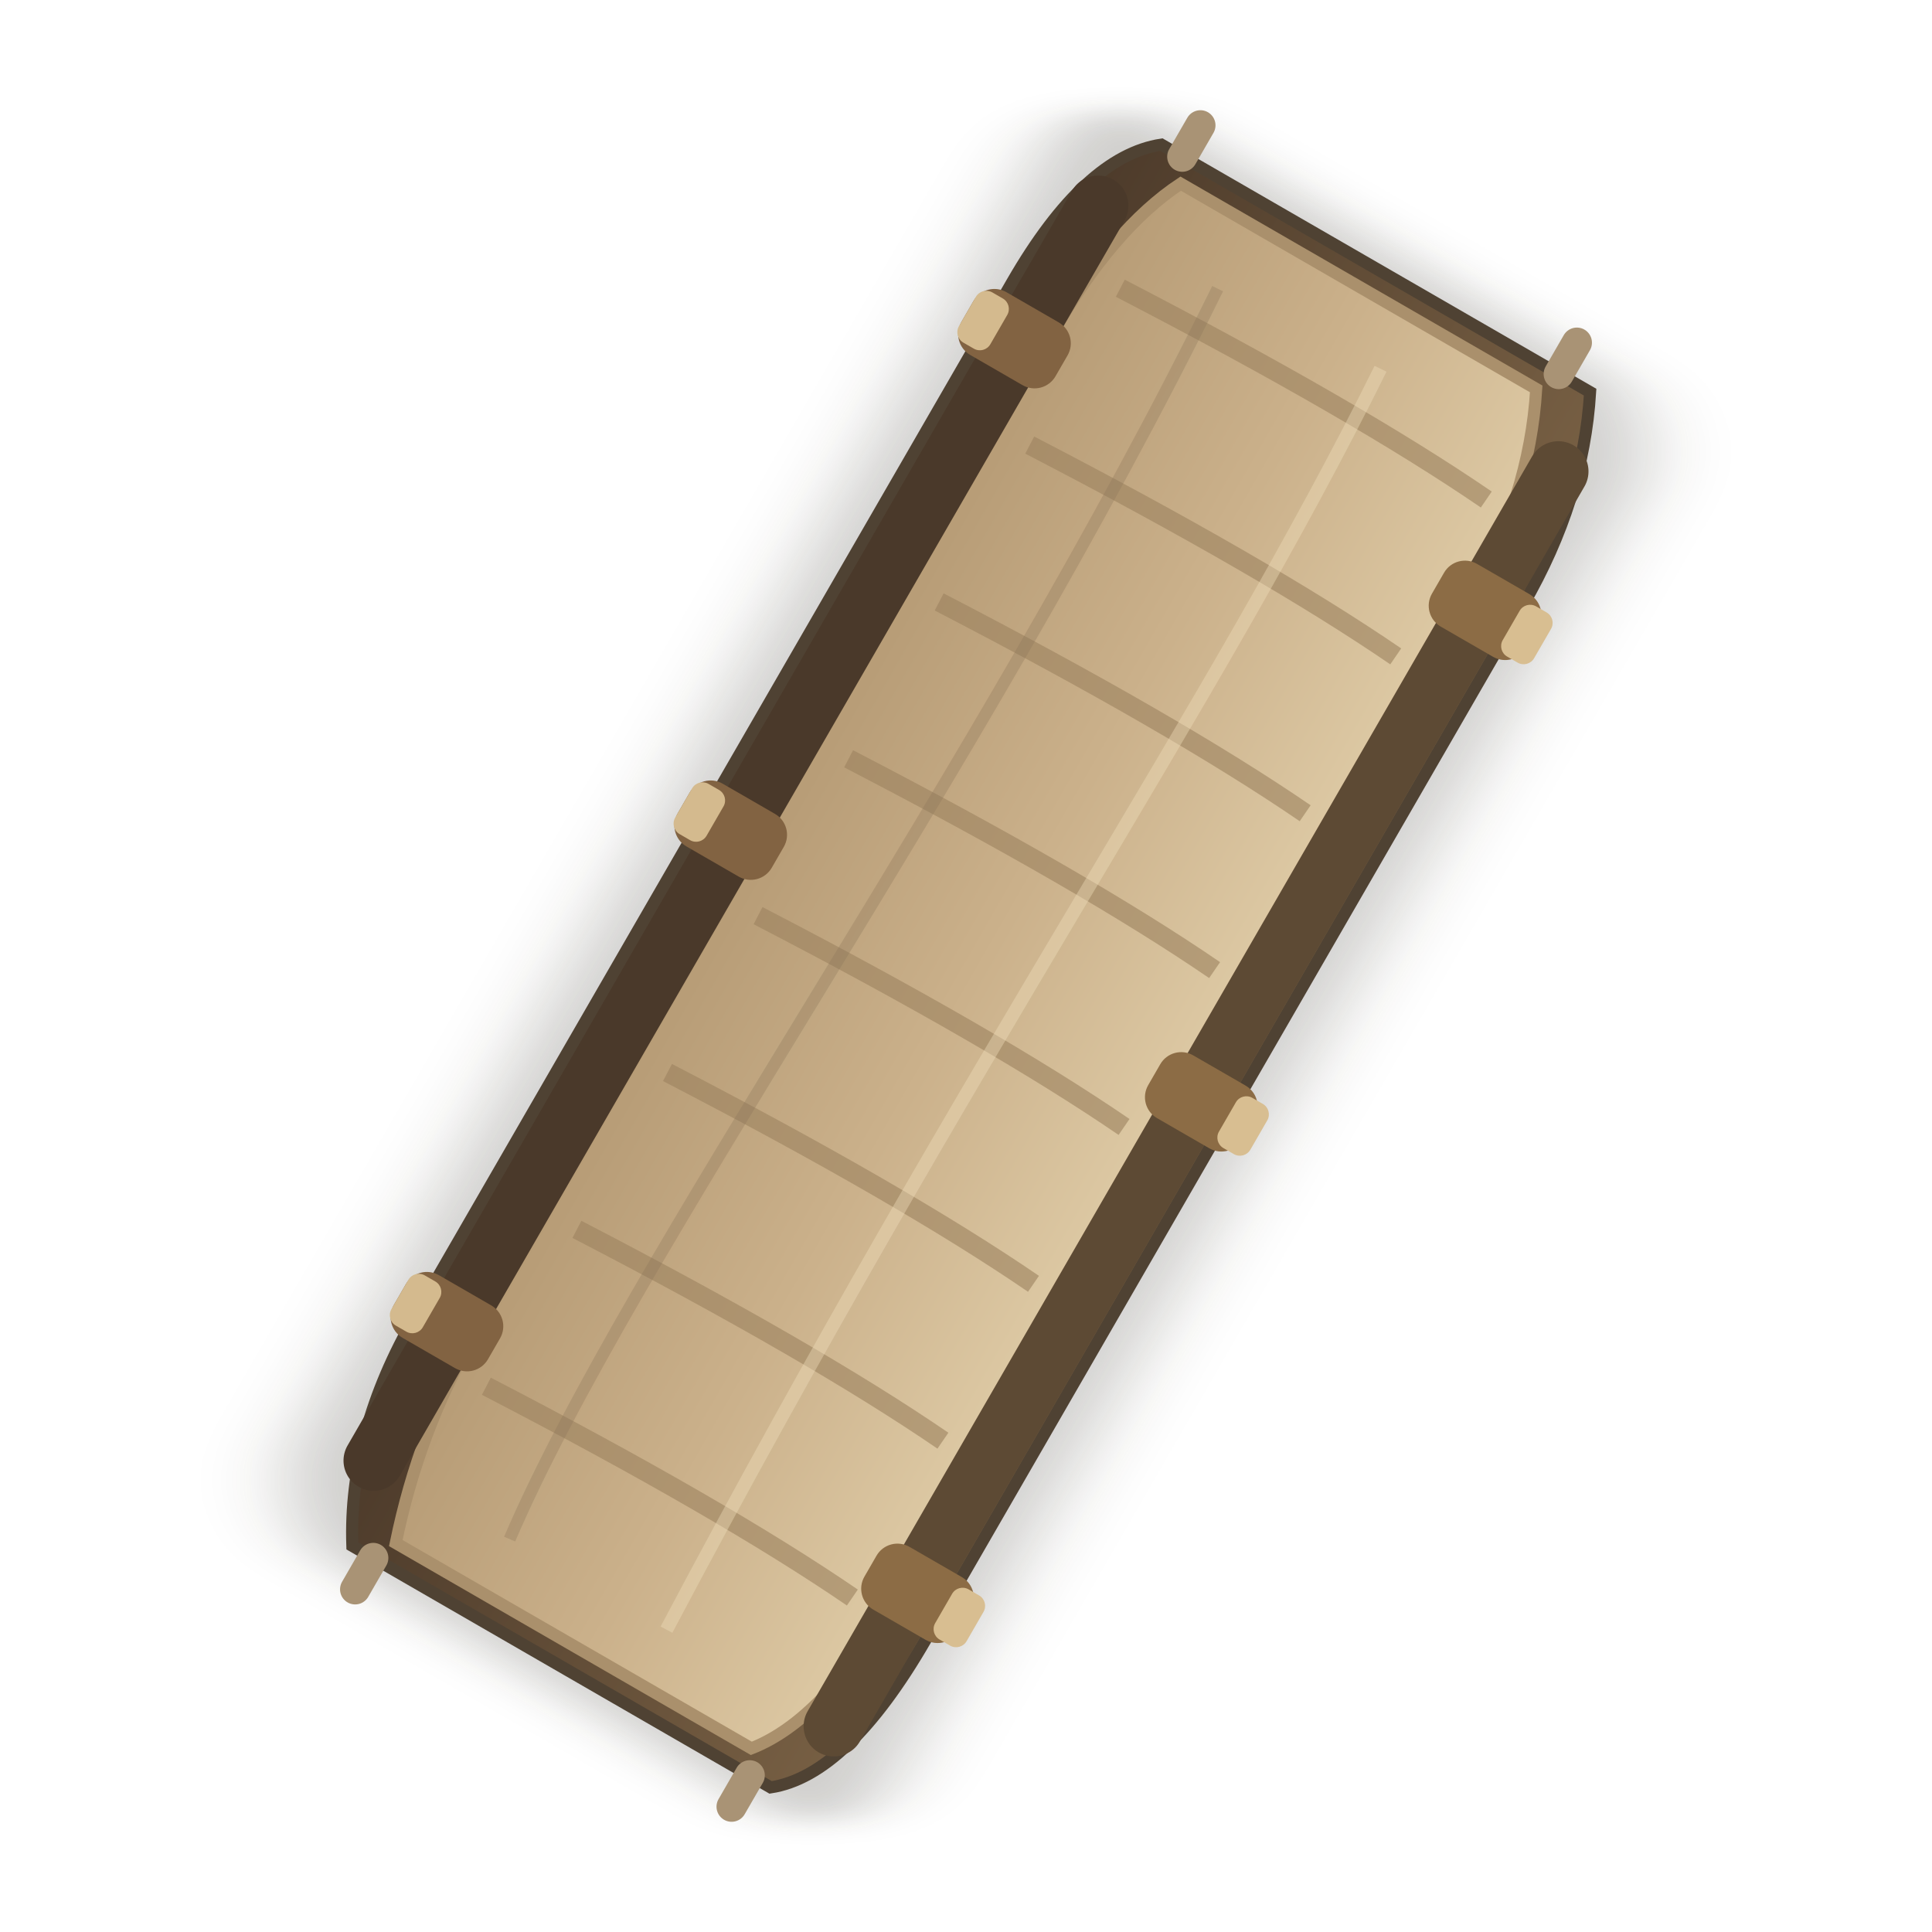
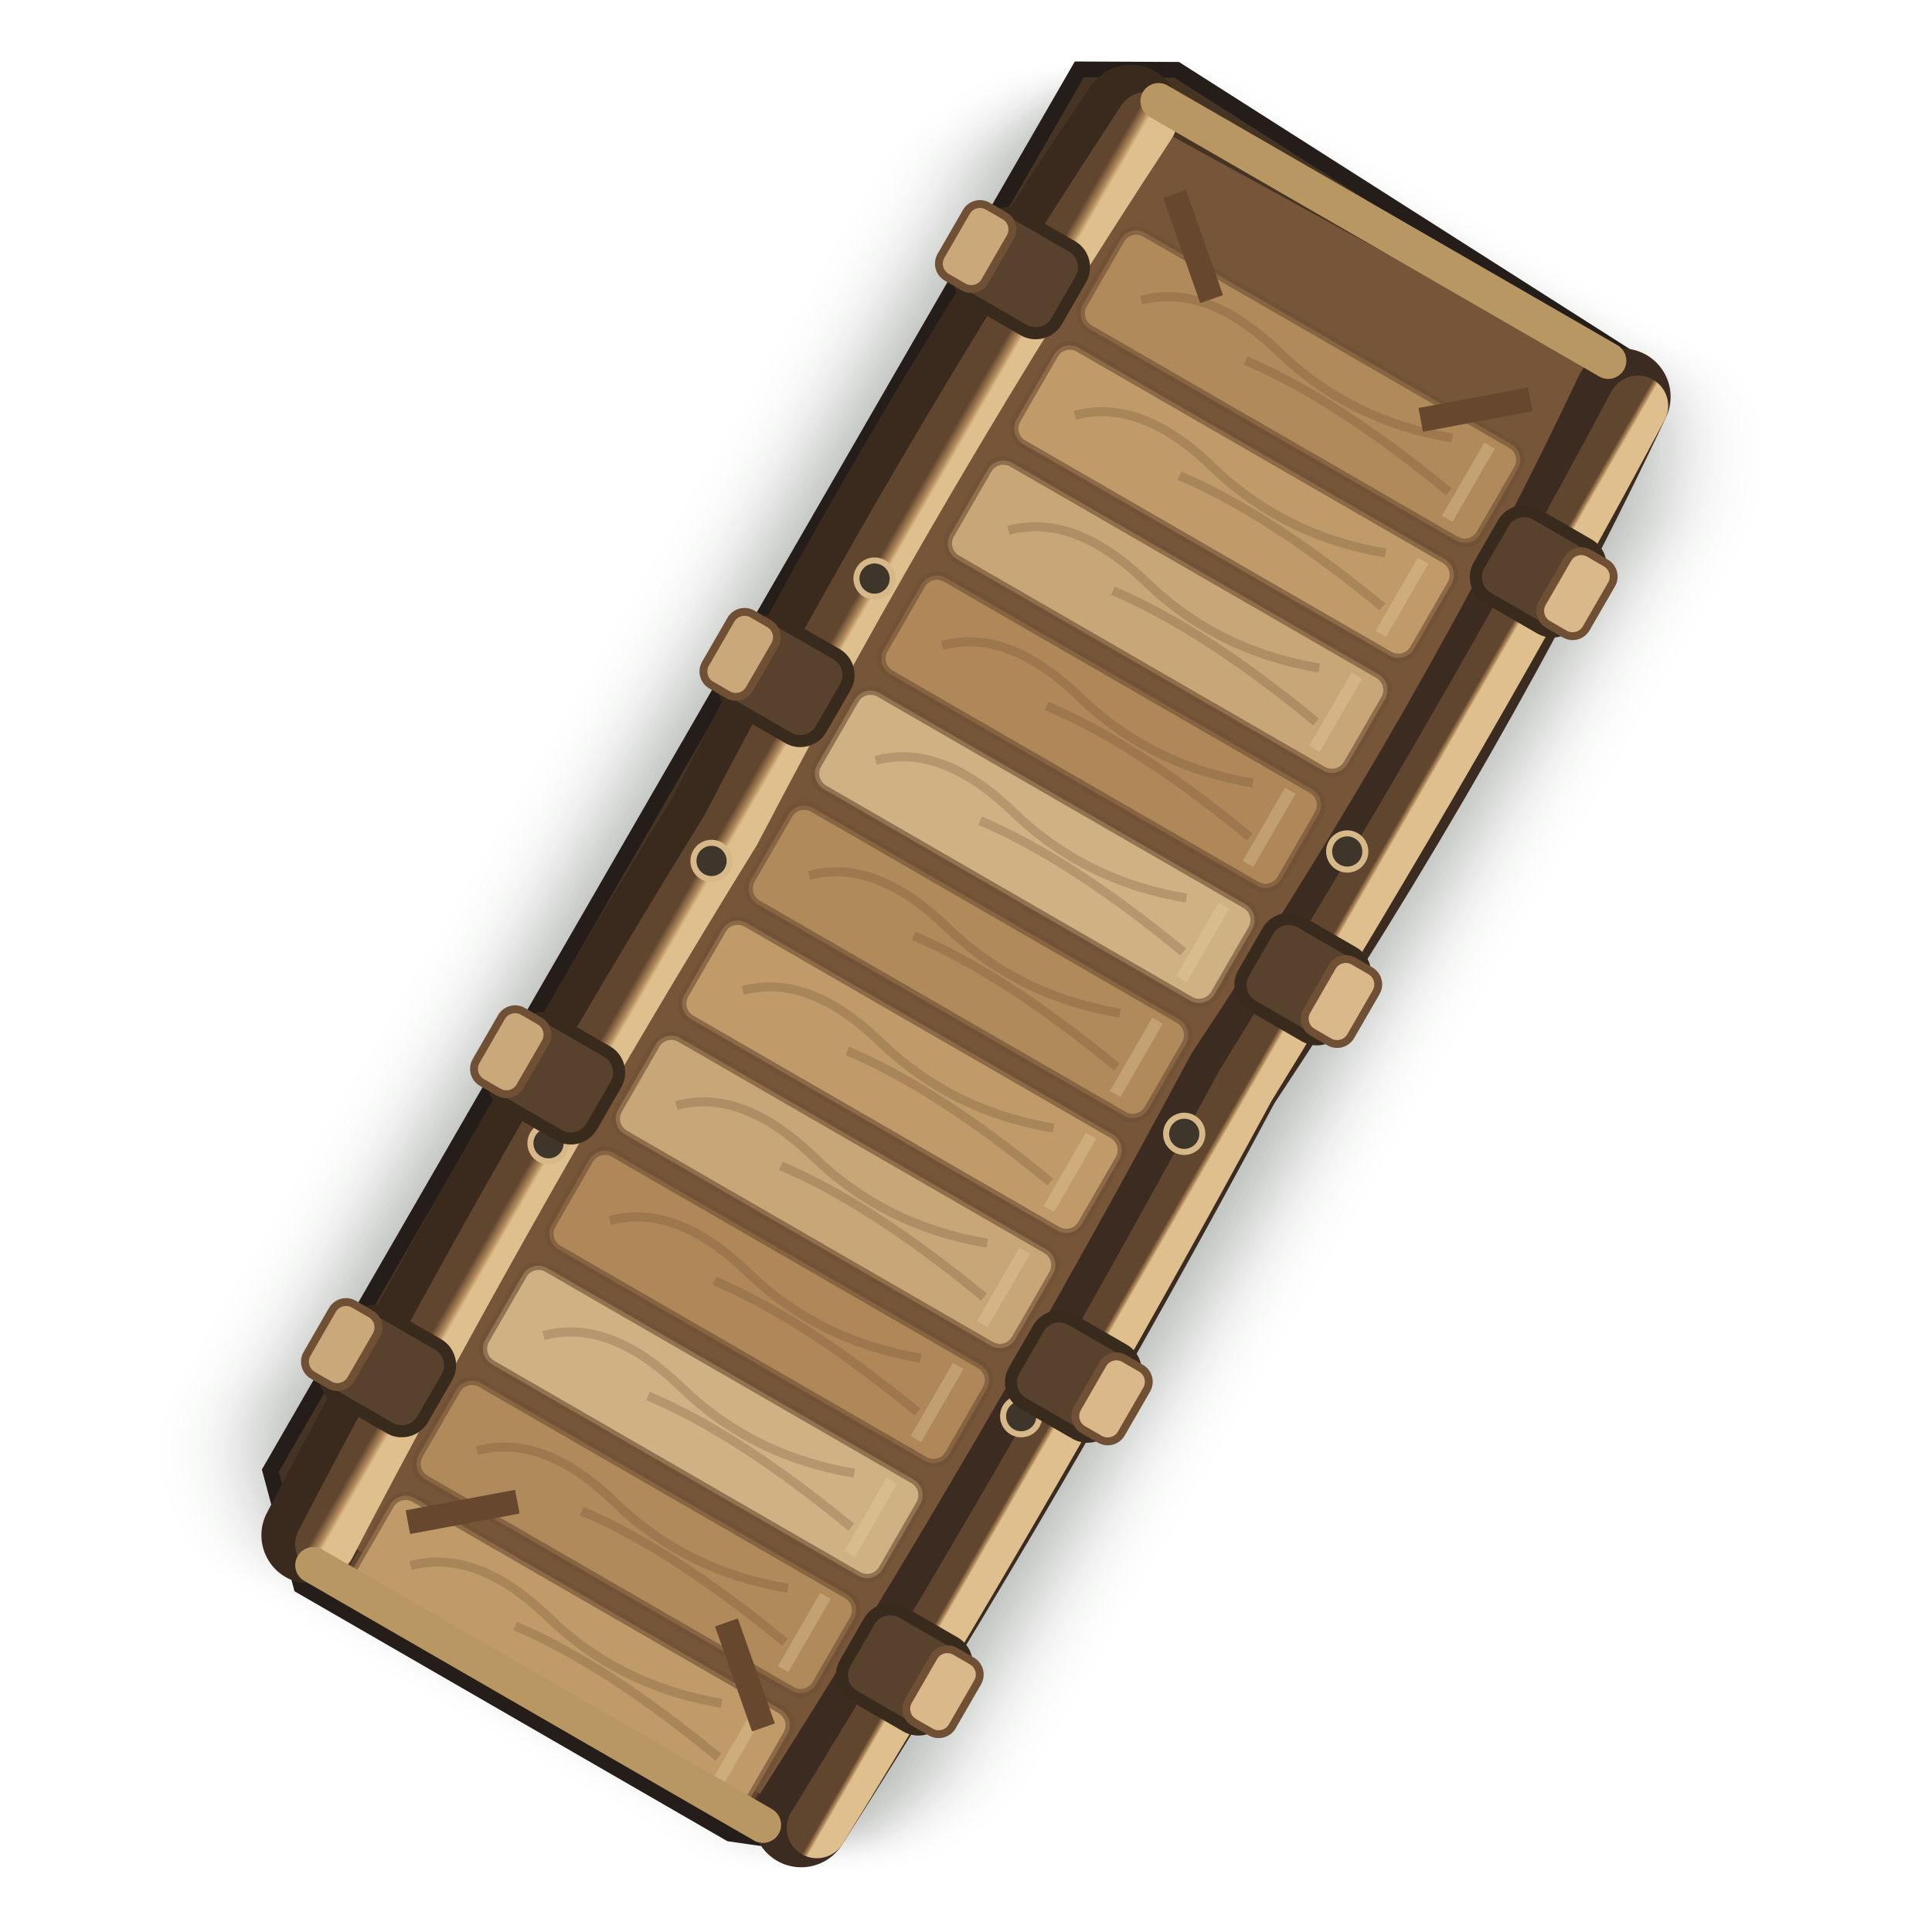
<svg xmlns="http://www.w3.org/2000/svg" width="640" height="640" viewBox="-80 -80 160 160">
  <defs>
    <linearGradient id="deck" x1="0" y1="0" x2="0" y2="1">
-       <stop offset="0" stop-color="#ddc9a4" />
-       <stop offset=".48" stop-color="#cbb18b" />
-       <stop offset="1" stop-color="#b79c76" />
-     </linearGradient>
-     <linearGradient id="edge" x1="0" y1="0" x2="0" y2="1">
-       <stop offset="0" stop-color="#786044" />
-       <stop offset="1" stop-color="#4c3a2a" />
+       <stop offset="0" stop-color="#e5c99c" />
+       <stop offset=".5" stop-color="#bb9464" />
+       <stop offset="1" stop-color="#96714c" />
    </linearGradient>
    <linearGradient id="rail" x1="0" y1="0" x2="0" y2="1">
-       <stop offset="0" stop-color="#e0c69b" />
-       <stop offset="1" stop-color="#9b7b53" />
+       <stop offset="0" stop-color="#e0bf8e" />
+       <stop offset=".34" stop-color="#b28a5c" />
+       <stop offset="1" stop-color="#61462f" />
    </linearGradient>
-     <filter id="shade" x="-20%" y="-40%" width="140%" height="190%">
-       <feGaussianBlur stdDeviation="2.5" />
+     <filter id="shade" x="-30%" y="-50%" width="160%" height="200%">
+       <feGaussianBlur stdDeviation="2.7" />
    </filter>
  </defs>
  <g transform="rotate(120)">
-     <rect x="-69" y="-28.5" width="138" height="57" rx="8" fill="#2c281e" opacity=".22" filter="url(#shade)" />
-     <path d="M-67 -21 Q-59 -25 -49 -25 H50 Q63 -25 67 -20 V20 Q59 25 48 25 H-51 Q-63 25 -67 20Z" fill="url(#edge)" stroke="#4f4233" stroke-width="1" />
-     <path d="M-65 -17 Q-57 -21 -47 -21 H49 Q60 -21 65 -17 V17 Q56 20 47 20 H-49 Q-59 20 -65 17 Z" fill="url(#deck)" stroke="#aa906c" stroke-width="1" />
-     <path d="M-55 -18 Q-56 -5 -55 17" fill="none" stroke="#9c835f" stroke-opacity=".62" stroke-width="1.6" />
-     <path d="M-40 -18 Q-41 -5 -40 17" fill="none" stroke="#9c835f" stroke-opacity=".62" stroke-width="1.6" />
-     <path d="M-25 -18 Q-26 -5 -25 17" fill="none" stroke="#9c835f" stroke-opacity=".62" stroke-width="1.6" />
-     <path d="M-10 -18 Q-11 -5 -10 17" fill="none" stroke="#9c835f" stroke-opacity=".62" stroke-width="1.6" />
-     <path d="M5 -18 Q4 -5 5 17" fill="none" stroke="#9c835f" stroke-opacity=".62" stroke-width="1.6" />
-     <path d="M20 -18 Q19 -5 20 17" fill="none" stroke="#9c835f" stroke-opacity=".62" stroke-width="1.6" />
-     <path d="M35 -18 Q34 -5 35 17" fill="none" stroke="#9c835f" stroke-opacity=".62" stroke-width="1.6" />
-     <path d="M50 -18 Q49 -5 50 17" fill="none" stroke="#9c835f" stroke-opacity=".62" stroke-width="1.6" />
-     <path d="M-60 -5 C-29 -7 6 -4 60 -6" stroke="#f1dfbc" stroke-opacity=".40" stroke-width="1.1" fill="none" />
-     <path d="M-59 10 C-14 7 35 12 60 9" stroke="#8c765a" stroke-opacity=".32" stroke-width="1" fill="none" />
-     <path d="M-60 -22 H60" stroke="#5d4a34" stroke-width="5" stroke-linecap="round" />
-     <path d="M-60 -24 H60" stroke="url(#rail)" stroke-width="3.1" stroke-linecap="round" />
-     <path d="M-60 22 H60" stroke="#4a392a" stroke-width="5" stroke-linecap="round" />
-     <path d="M-60 20 H60" stroke="url(#rail)" stroke-width="3.1" stroke-linecap="round" />
+     <path d="M-70 -20 Q-72 -28 -60 -31 H60 Q73 -28 70 -20 L70 24 Q65 33 58 32 H-59 Q-73 28 -70 20Z" fill="#283028" opacity=".34" filter="url(#shade)" />
+     <path d="M-71 -24 L70 -24 L72 -19 L72 22 L65 29 L-69 29 L-73 22Z" fill="#453323" stroke="#241d19" stroke-width="1.3" />
+     <path d="M-69 -24 L68 -24 L67 22 L-68 22 Z" fill="#765539" />
    <g>
-       <rect x="-50" y="-27" width="6" height="9" rx="2" fill="#8c6c45" />
-       <rect x="-49.4" y="-28" width="4.8" height="3" rx="1" fill="#d8be91" />
-       <rect x="-50" y="18" width="6" height="9" rx="2" fill="#826342" />
-       <rect x="-49.4" y="24" width="4.8" height="3" rx="1" fill="#d4ba8e" />
+       <rect x="-60" y="-19" width="9.2" height="38" rx="1.5" fill="#b18a5b" stroke="#705035" stroke-opacity=".65" stroke-width=".7" />
+       <path d="M-58 -13 q3 8 1 16 t2 12 M-54 -15 q-2 12 -1 20" fill="none" stroke="#69492e" stroke-opacity=".26" stroke-width=".75" />
+       <path d="M-59 -16 H-52" stroke="#ead2a4" stroke-opacity=".32" stroke-width="1" />
    </g>
    <g>
-       <rect x="-3" y="-27" width="6" height="9" rx="2" fill="#8c6c45" />
-       <rect x="-2.4" y="-28" width="4.8" height="3" rx="1" fill="#d8be91" />
-       <rect x="-3" y="18" width="6" height="9" rx="2" fill="#826342" />
-       <rect x="-2.4" y="24" width="4.8" height="3" rx="1" fill="#d4ba8e" />
+       <rect x="-49" y="-19" width="9.2" height="38" rx="1.5" fill="#c09a69" stroke="#705035" stroke-opacity=".65" stroke-width=".7" />
+       <path d="M-47 -13 q3 8 1 16 t2 12 M-43 -15 q-2 12 -1 20" fill="none" stroke="#69492e" stroke-opacity=".26" stroke-width=".75" />
+       <path d="M-48 -16 H-41" stroke="#ead2a4" stroke-opacity=".32" stroke-width="1" />
    </g>
    <g>
-       <rect x="44" y="-27" width="6" height="9" rx="2" fill="#8c6c45" />
-       <rect x="44.6" y="-28" width="4.8" height="3" rx="1" fill="#d8be91" />
-       <rect x="44" y="18" width="6" height="9" rx="2" fill="#826342" />
-       <rect x="44.6" y="24" width="4.8" height="3" rx="1" fill="#d4ba8e" />
+       <rect x="-38" y="-19" width="9.2" height="38" rx="1.5" fill="#c9a678" stroke="#705035" stroke-opacity=".65" stroke-width=".7" />
+       <path d="M-36 -13 q3 8 1 16 t2 12 M-32 -15 q-2 12 -1 20" fill="none" stroke="#69492e" stroke-opacity=".26" stroke-width=".75" />
+       <path d="M-37 -16 H-30" stroke="#ead2a4" stroke-opacity=".32" stroke-width="1" />
    </g>
-     <path d="M-67 -18 L-70 -18 M67 -18 L70 -18 M-67 18 L-70 18 M67 18 L70 18" stroke="#a99375" stroke-width="2.5" stroke-linecap="round" />
+     <g>
+       <rect x="-27" y="-19" width="9.2" height="38" rx="1.5" fill="#af8759" stroke="#705035" stroke-opacity=".65" stroke-width=".7" />
+       <path d="M-25 -13 q3 8 1 16 t2 12 M-21 -15 q-2 12 -1 20" fill="none" stroke="#69492e" stroke-opacity=".26" stroke-width=".75" />
+       <path d="M-26 -16 H-19" stroke="#ead2a4" stroke-opacity=".32" stroke-width="1" />
+     </g>
+     <g>
+       <rect x="-16" y="-19" width="9.2" height="38" rx="1.5" fill="#d0b184" stroke="#705035" stroke-opacity=".65" stroke-width=".7" />
+       <path d="M-14 -13 q3 8 1 16 t2 12 M-10 -15 q-2 12 -1 20" fill="none" stroke="#69492e" stroke-opacity=".26" stroke-width=".75" />
+       <path d="M-15 -16 H-8" stroke="#ead2a4" stroke-opacity=".32" stroke-width="1" />
+     </g>
+     <g>
+       <rect x="-5" y="-19" width="9.2" height="38" rx="1.5" fill="#b18a5b" stroke="#705035" stroke-opacity=".65" stroke-width=".7" />
+       <path d="M-3 -13 q3 8 1 16 t2 12 M1 -15 q-2 12 -1 20" fill="none" stroke="#69492e" stroke-opacity=".26" stroke-width=".75" />
+       <path d="M-4 -16 H3" stroke="#ead2a4" stroke-opacity=".32" stroke-width="1" />
+     </g>
+     <g>
+       <rect x="6" y="-19" width="9.2" height="38" rx="1.5" fill="#c09a69" stroke="#705035" stroke-opacity=".65" stroke-width=".7" />
+       <path d="M8 -13 q3 8 1 16 t2 12 M12 -15 q-2 12 -1 20" fill="none" stroke="#69492e" stroke-opacity=".26" stroke-width=".75" />
+       <path d="M7 -16 H14" stroke="#ead2a4" stroke-opacity=".32" stroke-width="1" />
+     </g>
+     <g>
+       <rect x="17" y="-19" width="9.2" height="38" rx="1.5" fill="#c9a678" stroke="#705035" stroke-opacity=".65" stroke-width=".7" />
+       <path d="M19 -13 q3 8 1 16 t2 12 M23 -15 q-2 12 -1 20" fill="none" stroke="#69492e" stroke-opacity=".26" stroke-width=".75" />
+       <path d="M18 -16 H25" stroke="#ead2a4" stroke-opacity=".32" stroke-width="1" />
+     </g>
+     <g>
+       <rect x="28" y="-19" width="9.2" height="38" rx="1.5" fill="#af8759" stroke="#705035" stroke-opacity=".65" stroke-width=".7" />
+       <path d="M30 -13 q3 8 1 16 t2 12 M34 -15 q-2 12 -1 20" fill="none" stroke="#69492e" stroke-opacity=".26" stroke-width=".75" />
+       <path d="M29 -16 H36" stroke="#ead2a4" stroke-opacity=".32" stroke-width="1" />
+     </g>
+     <g>
+       <rect x="39" y="-19" width="9.2" height="38" rx="1.5" fill="#d0b184" stroke="#705035" stroke-opacity=".65" stroke-width=".7" />
+       <path d="M41 -13 q3 8 1 16 t2 12 M45 -15 q-2 12 -1 20" fill="none" stroke="#69492e" stroke-opacity=".26" stroke-width=".75" />
+       <path d="M40 -16 H47" stroke="#ead2a4" stroke-opacity=".32" stroke-width="1" />
+     </g>
+     <g>
+       <rect x="50" y="-19" width="9.2" height="38" rx="1.5" fill="#b18a5b" stroke="#705035" stroke-opacity=".65" stroke-width=".7" />
+       <path d="M52 -13 q3 8 1 16 t2 12 M56 -15 q-2 12 -1 20" fill="none" stroke="#69492e" stroke-opacity=".26" stroke-width=".75" />
+       <path d="M51 -16 H58" stroke="#ead2a4" stroke-opacity=".32" stroke-width="1" />
+     </g>
+     <g>
+       <rect x="61" y="-19" width="9.2" height="38" rx="1.5" fill="#c09a69" stroke="#705035" stroke-opacity=".65" stroke-width=".7" />
+       <path d="M63 -13 q3 8 1 16 t2 12 M67 -15 q-2 12 -1 20" fill="none" stroke="#69492e" stroke-opacity=".26" stroke-width=".75" />
+       <path d="M62 -16 H69" stroke="#ead2a4" stroke-opacity=".32" stroke-width="1" />
+     </g>
+     <path d="M-68 -23.5 Q-38 -26 -3 -23.8 Q34 -25 68 -23.5" fill="none" stroke="#3c2b20" stroke-width="8" stroke-linecap="round" />
+     <path d="M-68 -25 Q-38 -26 -3 -25 Q34 -26 68 -25" fill="none" stroke="url(#rail)" stroke-width="5" stroke-linecap="round" />
+     <path d="M-68 23.5 Q-34 26 0 24 Q33 25 68 23.5" fill="none" stroke="#3a2a1d" stroke-width="8" stroke-linecap="round" />
+     <path d="M-68 22 Q-34 24 0 22.5 Q33 23.5 68 22" fill="none" stroke="url(#rail)" stroke-width="5" stroke-linecap="round" />
+     <circle cx="-50" cy="-22.6" r="1.5" fill="#3e352b" stroke="#d7b889" stroke-width=".5" />
+     <circle cx="-50" cy="22.6" r="1.5" fill="#3e352b" stroke="#d7b889" stroke-width=".5" />
+     <circle cx="-24" cy="-22.6" r="1.5" fill="#3e352b" stroke="#d7b889" stroke-width=".5" />
+     <circle cx="-24" cy="22.6" r="1.5" fill="#3e352b" stroke="#d7b889" stroke-width=".5" />
+     <circle cx="3" cy="-22.6" r="1.5" fill="#3e352b" stroke="#d7b889" stroke-width=".5" />
+     <circle cx="3" cy="22.6" r="1.5" fill="#3e352b" stroke="#d7b889" stroke-width=".5" />
+     <circle cx="30" cy="-22.6" r="1.5" fill="#3e352b" stroke="#d7b889" stroke-width=".5" />
+     <circle cx="30" cy="22.6" r="1.5" fill="#3e352b" stroke="#d7b889" stroke-width=".5" />
+     <circle cx="52" cy="-22.6" r="1.5" fill="#3e352b" stroke="#d7b889" stroke-width=".5" />
+     <circle cx="52" cy="22.6" r="1.5" fill="#3e352b" stroke="#d7b889" stroke-width=".5" />
+     <g>
+       <rect x="-56" y="-29.2" width="8" height="9" rx="2" fill="#58412d" stroke="#392a1e" stroke-width="1" />
+       <rect x="-55.4" y="-30.5" width="6.8" height="4.2" rx="1.3" fill="#dab88a" stroke="#6f5035" stroke-width=".65" />
+       <rect x="-56" y="20.2" width="8" height="9" rx="2" fill="#58412d" stroke="#392a1e" stroke-width="1" />
+       <rect x="-55.4" y="27" width="6.8" height="4.2" rx="1.3" fill="#caa879" stroke="#6f5035" stroke-width=".65" />
+     </g>
+     <g>
+       <rect x="-17" y="-29.2" width="8" height="9" rx="2" fill="#58412d" stroke="#392a1e" stroke-width="1" />
+       <rect x="-16.4" y="-30.5" width="6.8" height="4.2" rx="1.3" fill="#dab88a" stroke="#6f5035" stroke-width=".65" />
+       <rect x="-17" y="20.2" width="8" height="9" rx="2" fill="#58412d" stroke="#392a1e" stroke-width="1" />
+       <rect x="-16.4" y="27" width="6.8" height="4.2" rx="1.3" fill="#caa879" stroke="#6f5035" stroke-width=".65" />
+     </g>
+     <g>
+       <rect x="21" y="-29.2" width="8" height="9" rx="2" fill="#58412d" stroke="#392a1e" stroke-width="1" />
+       <rect x="21.6" y="-30.5" width="6.8" height="4.2" rx="1.3" fill="#dab88a" stroke="#6f5035" stroke-width=".65" />
+       <rect x="21" y="20.2" width="8" height="9" rx="2" fill="#58412d" stroke="#392a1e" stroke-width="1" />
+       <rect x="21.6" y="27" width="6.8" height="4.2" rx="1.3" fill="#caa879" stroke="#6f5035" stroke-width=".65" />
+     </g>
+     <g>
+       <rect x="49" y="-29.2" width="8" height="9" rx="2" fill="#58412d" stroke="#392a1e" stroke-width="1" />
+       <rect x="49.6" y="-30.5" width="6.8" height="4.2" rx="1.3" fill="#dab88a" stroke="#6f5035" stroke-width=".65" />
+       <rect x="49" y="20.2" width="8" height="9" rx="2" fill="#58412d" stroke="#392a1e" stroke-width="1" />
+       <rect x="49.6" y="27" width="6.8" height="4.2" rx="1.3" fill="#caa879" stroke="#6f5035" stroke-width=".65" />
+     </g>
+     <path d="M-70 -21 V22 M70 -21 V22" fill="none" stroke="#b99763" stroke-width="3" stroke-linecap="round" />
+     <path d="M-64 -17 L-58 -10 M63 -17 L57 -10 M-64 17 L-58 10 M63 17 L57 10" stroke="#67472d" stroke-width="2" fill="none" />
  </g>
</svg>
